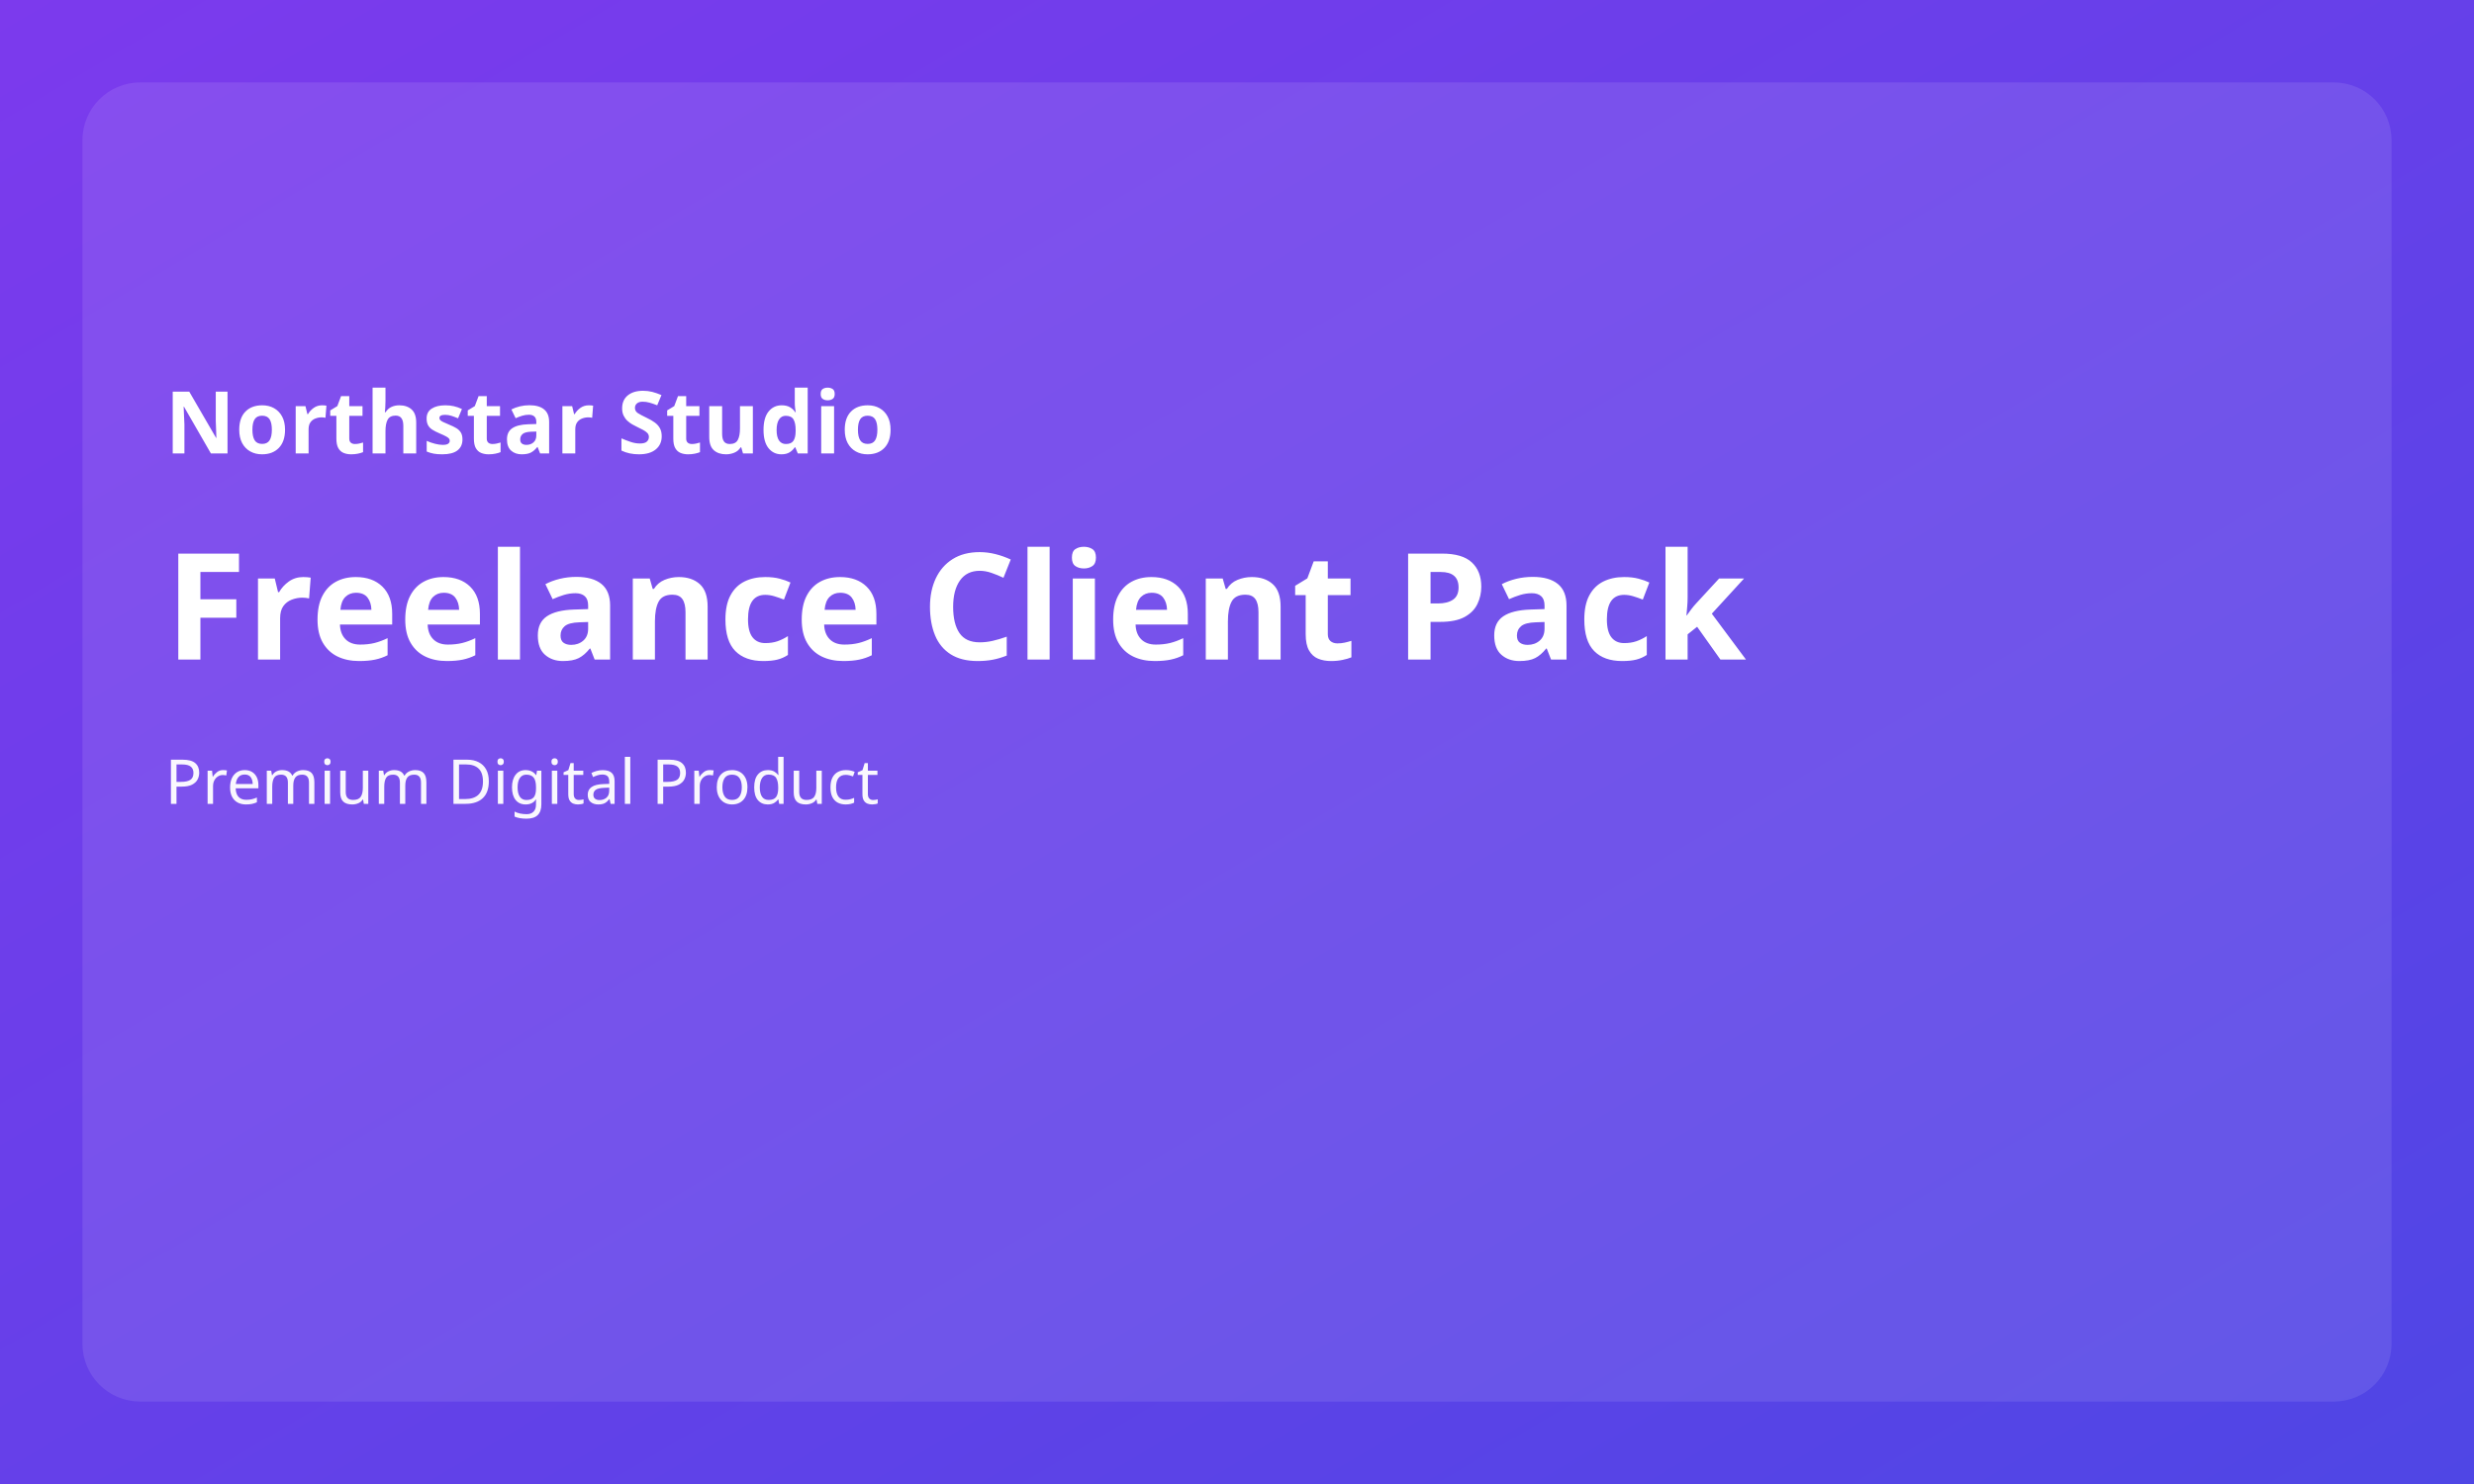
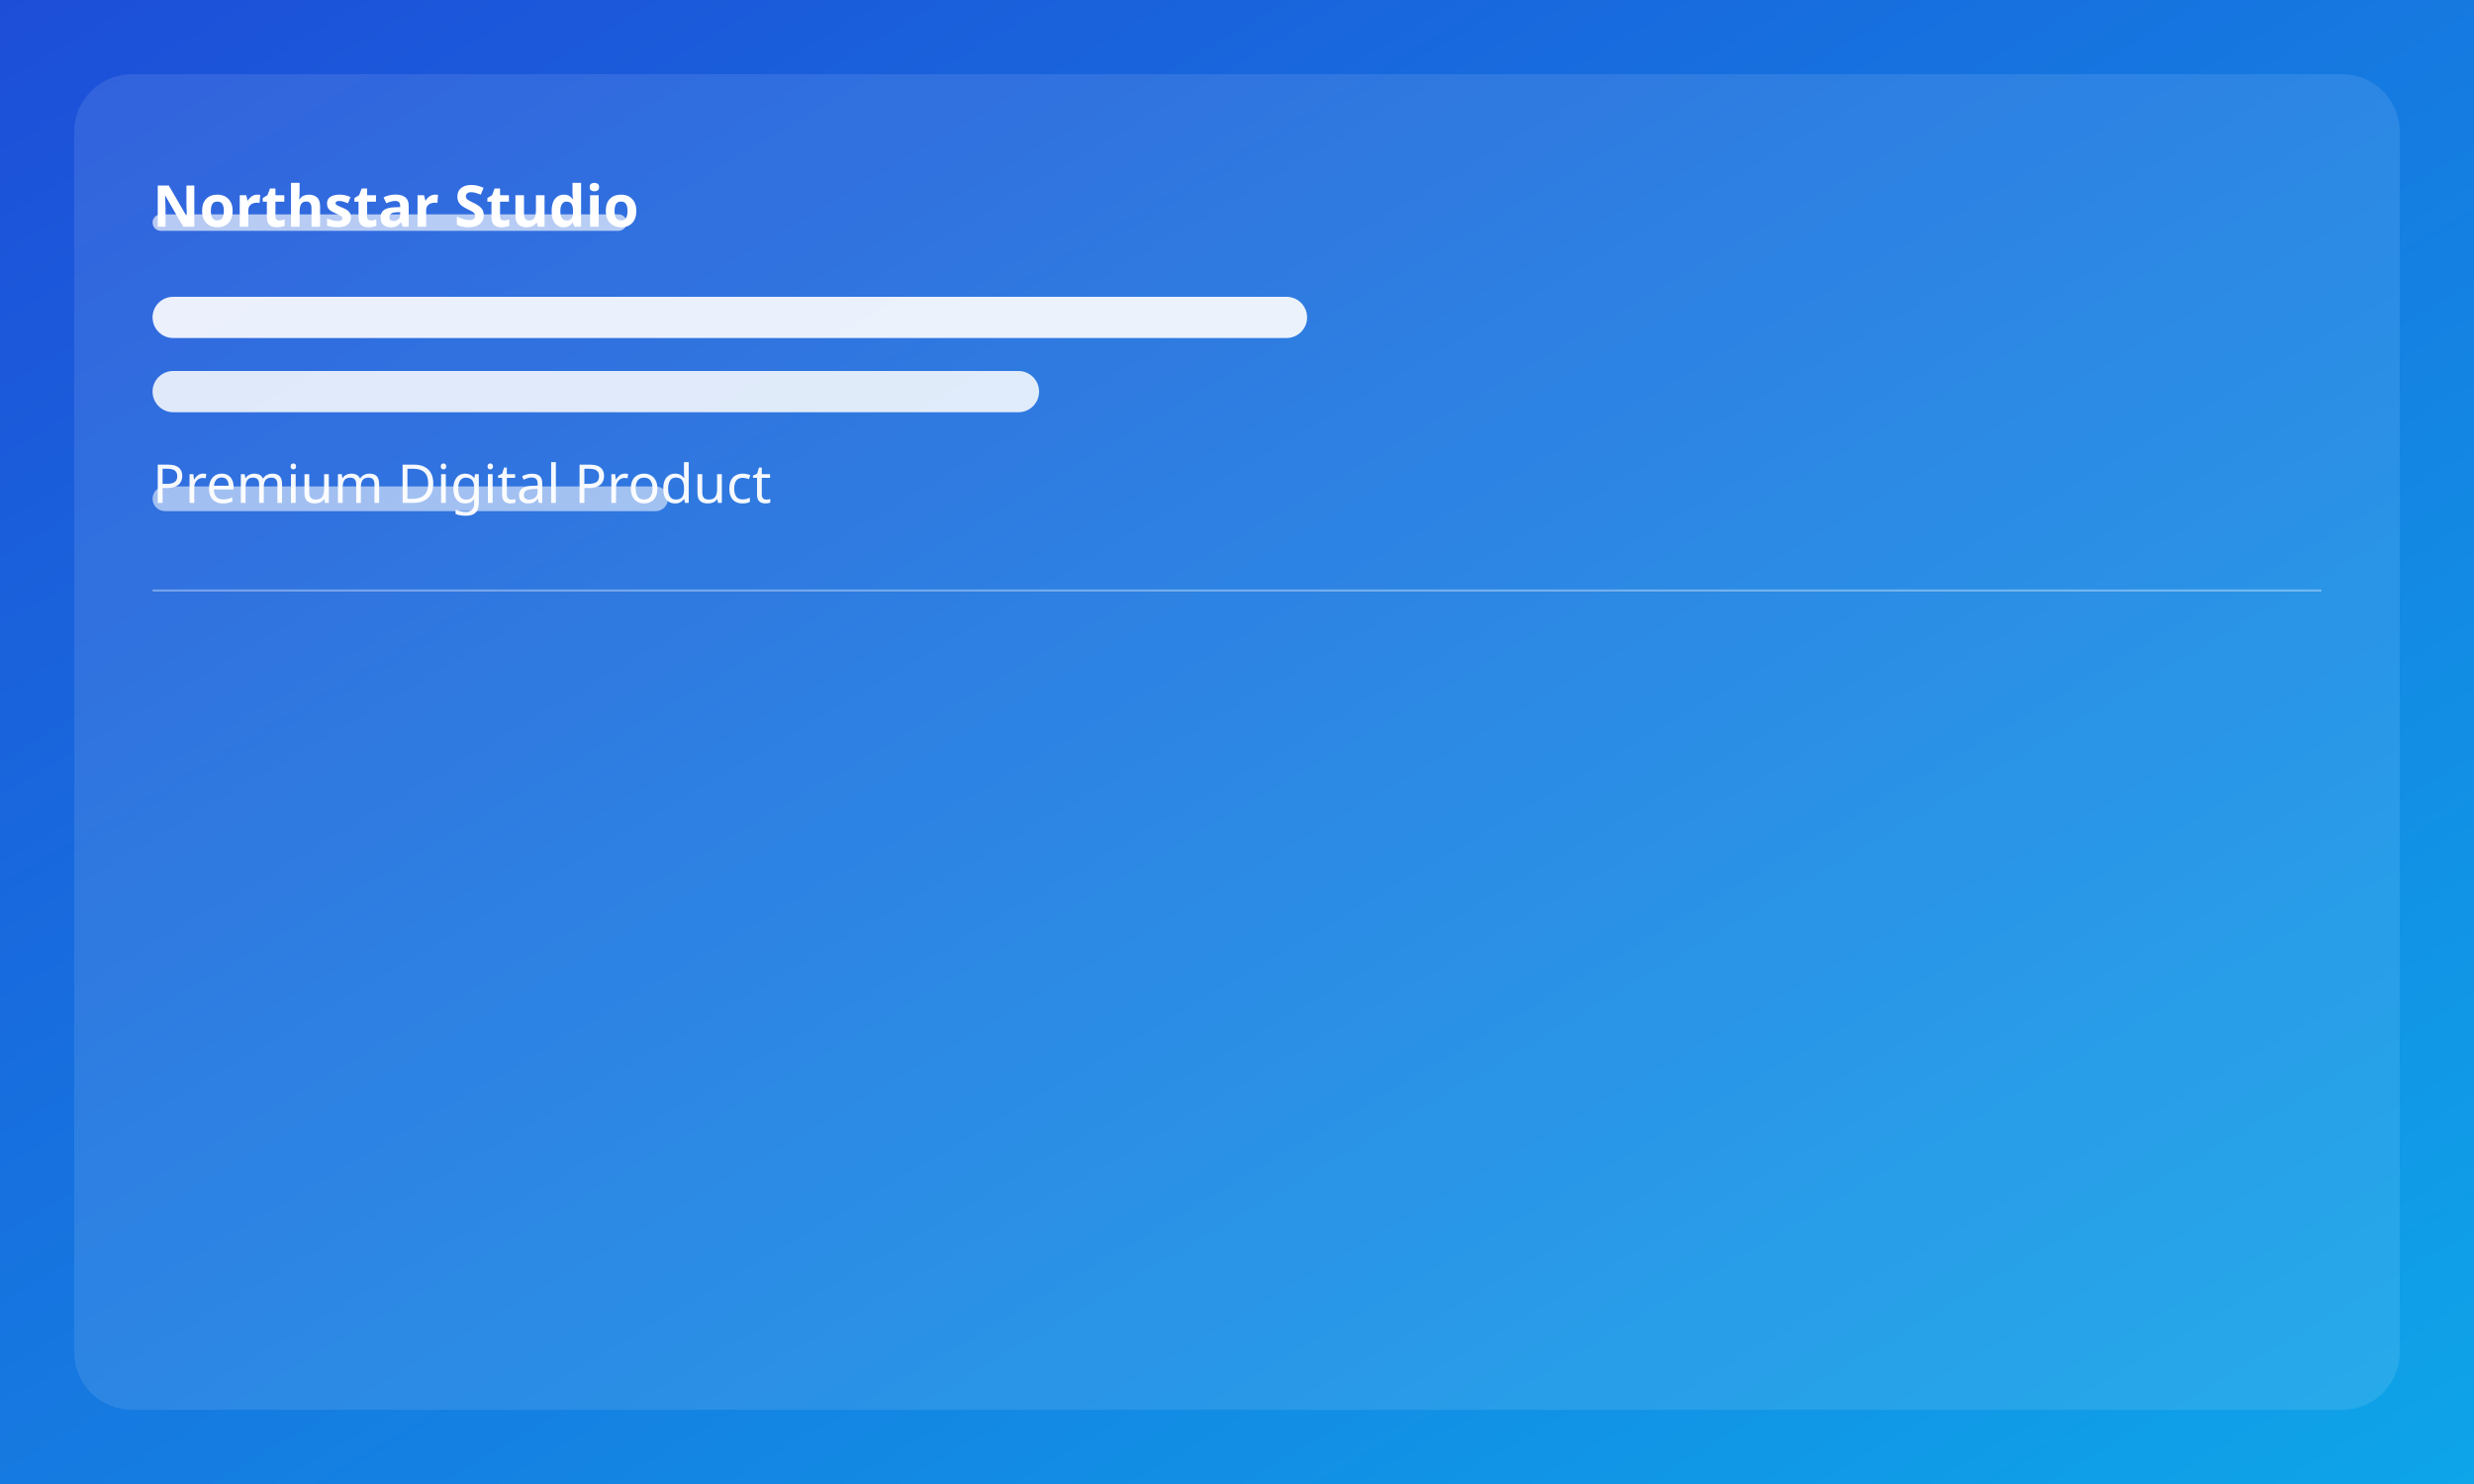
- <svg xmlns="http://www.w3.org/2000/svg" width="1200" height="720" viewBox="0 0 1200 720" role="img" aria-label="Freelance Client Pack">
+ <svg xmlns="http://www.w3.org/2000/svg" width="1200" height="720" viewBox="0 0 1200 720" role="img" aria-label="Northstar Studio cover">
  <defs>
    <linearGradient id="g" x1="0" y1="0" x2="1" y2="1">
-       <stop offset="0%" stop-color="#7c3aed" />
-       <stop offset="100%" stop-color="#4f46e5" />
+       <stop offset="0%" stop-color="#1d4ed8" />
+       <stop offset="100%" stop-color="#0ea5e9" />
    </linearGradient>
  </defs>
  <rect width="1200" height="720" fill="url(#g)" />
-   <rect x="40" y="40" width="1120" height="640" rx="28" fill="rgba(255,255,255,0.10)" />
-   <text x="80" y="220" fill="white" font-size="42" font-family="Avenir Next,Segoe UI,sans-serif" font-weight="700">Northstar Studio</text>
-   <text x="80" y="320" fill="white" font-size="72" font-family="Avenir Next,Segoe UI,sans-serif" font-weight="800">Freelance Client Pack</text>
-   <text x="80" y="390" fill="white" font-size="30" font-family="Avenir Next,Segoe UI,sans-serif" opacity="0.95">Premium Digital Product</text>
+   <rect x="36" y="36" width="1128" height="648" rx="28" fill="rgba(255,255,255,0.10)" />
+   <rect x="74" y="104" width="230" height="8" rx="4" fill="rgba(255,255,255,0.65)" />
+   <rect x="74" y="144" width="560" height="20" rx="10" fill="rgba(255,255,255,0.9)" />
+   <rect x="74" y="180" width="430" height="20" rx="10" fill="rgba(255,255,255,0.85)" />
+   <rect x="74" y="236" width="250" height="12" rx="6" fill="rgba(255,255,255,0.55)" />
+   <rect x="74" y="286" width="1052" height="1" fill="rgba(255,255,255,0.35)" />
+   <text x="74" y="110" fill="white" font-size="28" font-family="Avenir Next,Segoe UI,sans-serif" font-weight="700">Northstar Studio</text>
+   <text x="74" y="244" fill="white" font-size="26" font-family="Avenir Next,Segoe UI,sans-serif" opacity="0.95">Premium Digital Product</text>
</svg>
